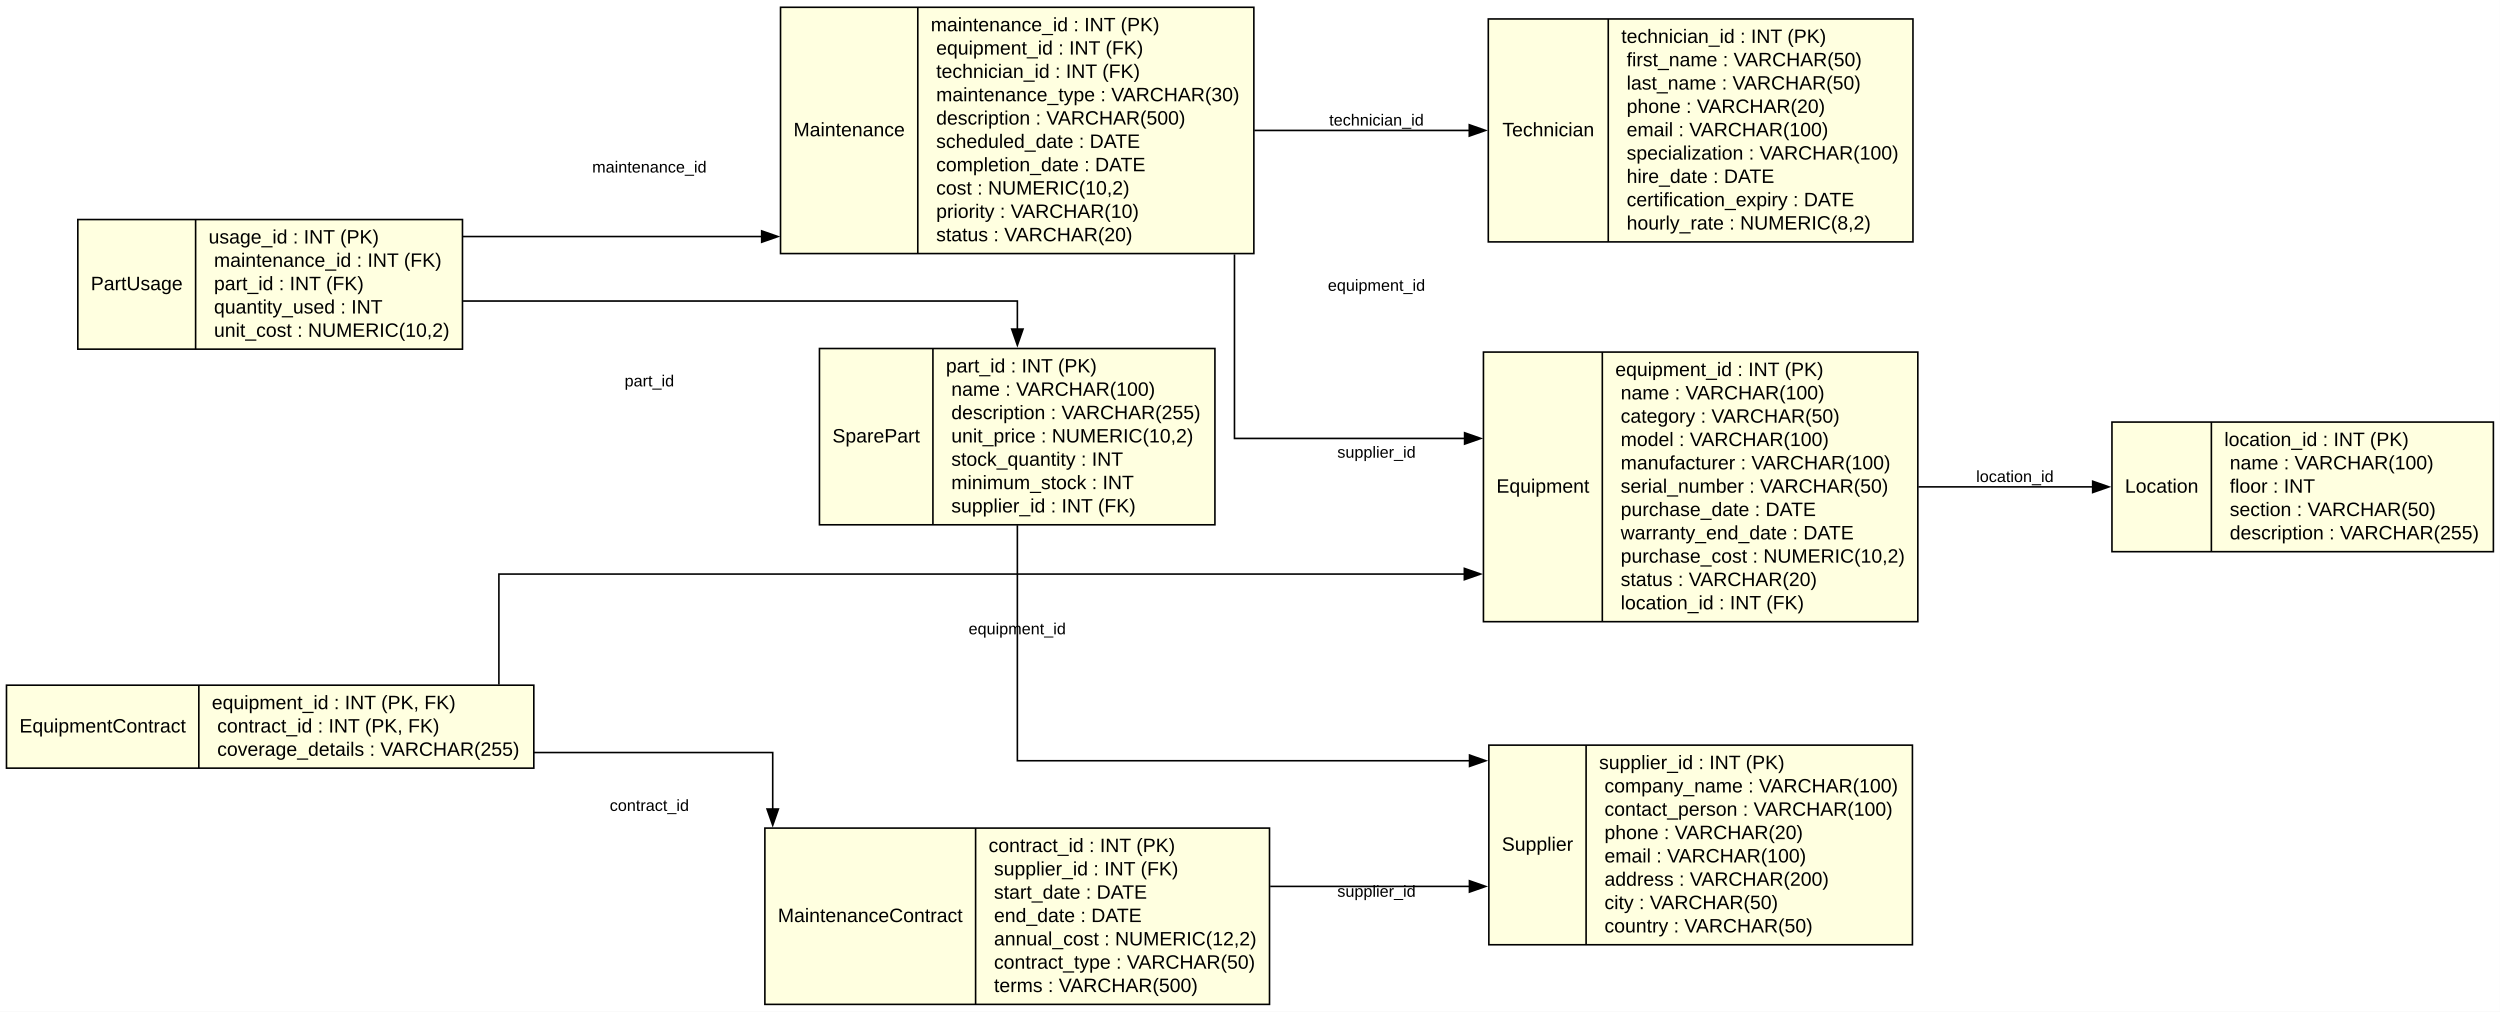
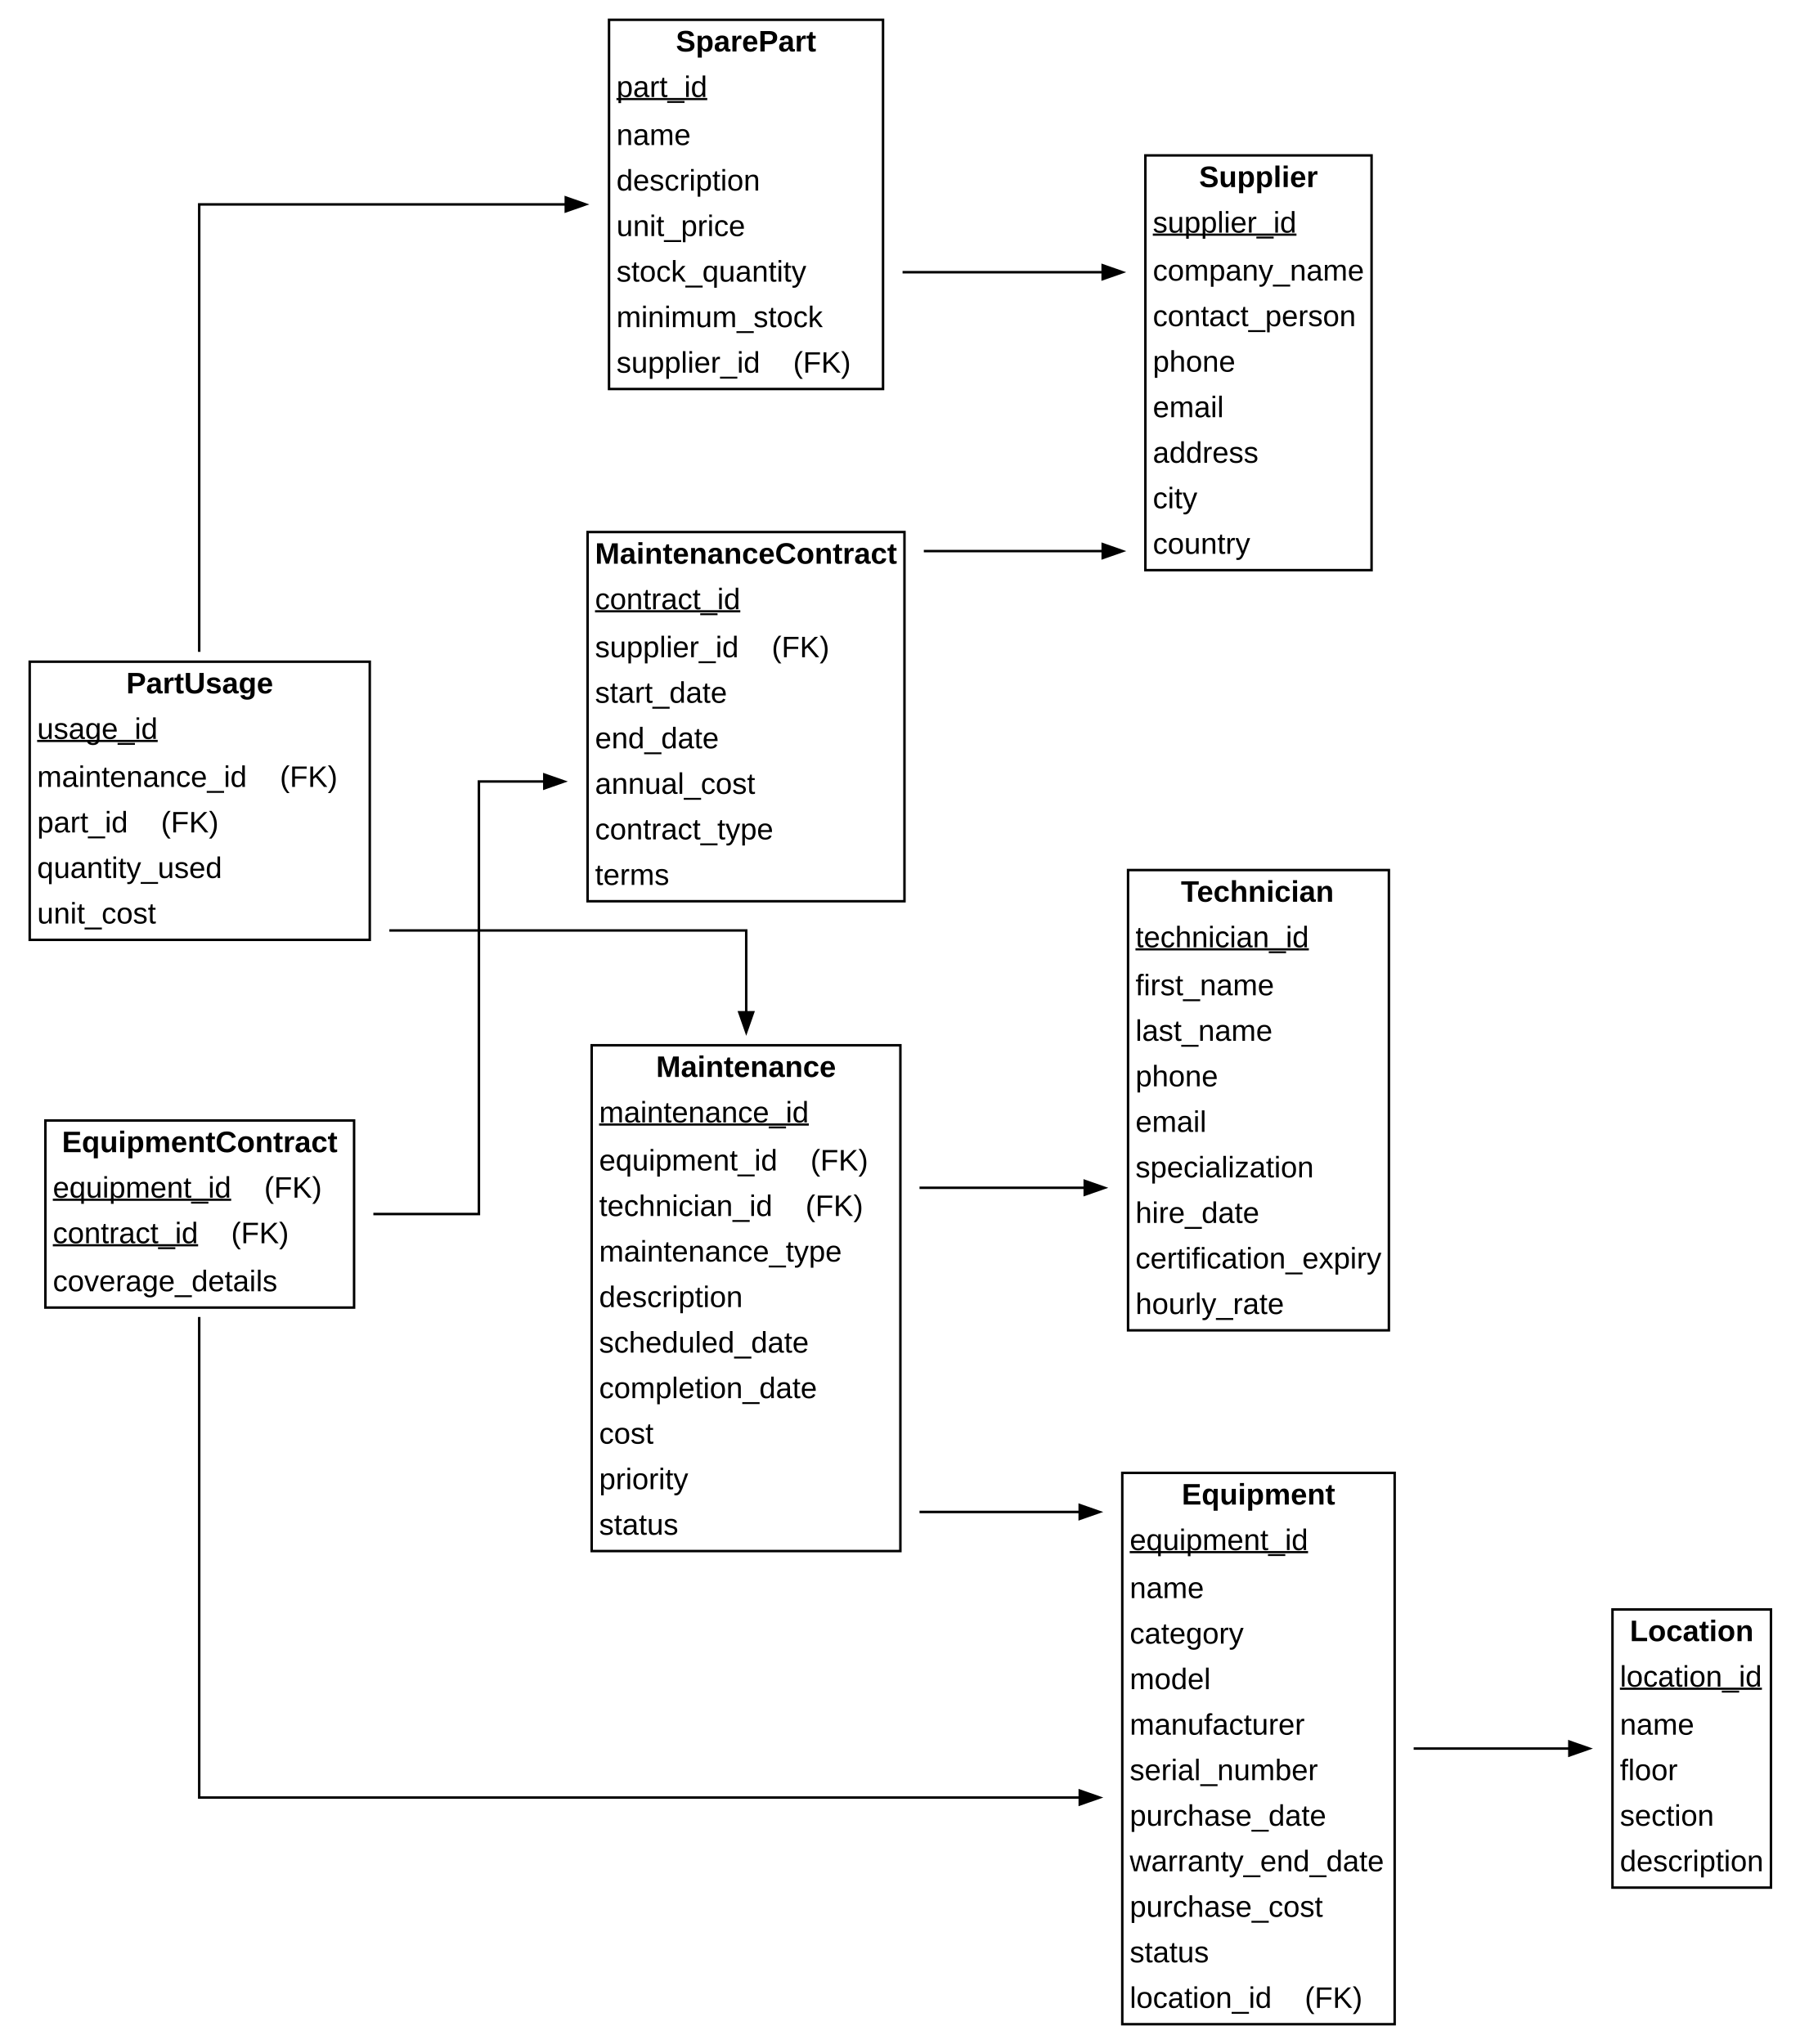
- <svg xmlns="http://www.w3.org/2000/svg" width="1543pt" height="624pt" viewBox="0.00 0.00 1543.00 624.00">
-   <g id="graph0" class="graph" transform="scale(1 1) rotate(0) translate(4 620.4)">
-     <polygon fill="white" stroke="none" points="-4,4 -4,-620.4 1538.92,-620.4 1538.92,4 -4,4" />
+ <svg xmlns="http://www.w3.org/2000/svg" width="727pt" height="826pt" viewBox="0.00 0.00 727.00 826.00">
+   <g id="graph0" class="graph" transform="scale(1 1) rotate(0) translate(4 822)">
+     <polygon fill="white" stroke="none" points="-4,4 -4,-822 723.48,-822 723.48,4 -4,4" />
    <g id="node1" class="node">
-       <polygon fill="lightyellow" stroke="black" points="1299.5,-279.9 1299.5,-359.9 1534.92,-359.9 1534.92,-279.9 1299.5,-279.9" />
-       <text xml:space="preserve" text-anchor="middle" x="1330.18" y="-316.3" font-family="Arial" font-size="12.00">Location</text>
-       <polyline fill="none" stroke="black" points="1360.86,-279.9 1360.86,-359.9" />
-       <text xml:space="preserve" text-anchor="start" x="1368.86" y="-345.1" font-family="Arial" font-size="12.00">location_id : INT (PK)</text>
-       <text xml:space="preserve" text-anchor="start" x="1368.86" y="-330.7" font-family="Arial" font-size="12.00"> name : VARCHAR(100)</text>
-       <text xml:space="preserve" text-anchor="start" x="1368.86" y="-316.3" font-family="Arial" font-size="12.00"> floor : INT</text>
-       <text xml:space="preserve" text-anchor="start" x="1368.86" y="-301.9" font-family="Arial" font-size="12.00"> section : VARCHAR(50)</text>
-       <text xml:space="preserve" text-anchor="start" x="1368.86" y="-287.5" font-family="Arial" font-size="12.00"> description : VARCHAR(255)</text>
+       <text xml:space="preserve" text-anchor="start" x="654.47" y="-158.8" font-family="Arial" font-weight="bold" font-size="12.00">Location</text>
+       <text xml:space="preserve" text-anchor="start" x="650.45" y="-140.4" font-family="Arial" text-decoration="underline" font-size="12.00">location_id</text>
+       <text xml:space="preserve" text-anchor="start" x="650.45" y="-121" font-family="Arial" font-size="12.00">name</text>
+       <text xml:space="preserve" text-anchor="start" x="650.45" y="-102.6" font-family="Arial" font-size="12.00">floor</text>
+       <text xml:space="preserve" text-anchor="start" x="650.45" y="-84.2" font-family="Arial" font-size="12.00">section</text>
+       <text xml:space="preserve" text-anchor="start" x="650.45" y="-65.8" font-family="Arial" font-size="12.00">description</text>
+       <polygon fill="none" stroke="black" points="647.45,-59.2 647.45,-171.6 711.48,-171.6 711.48,-59.2 647.45,-59.2" />
    </g>
    <g id="node2" class="node">
-       <polygon fill="lightyellow" stroke="black" points="914.92,-37.3 914.92,-160.5 1176.35,-160.5 1176.35,-37.3 914.92,-37.3" />
-       <text xml:space="preserve" text-anchor="middle" x="944.93" y="-95.3" font-family="Arial" font-size="12.00">Supplier</text>
-       <polyline fill="none" stroke="black" points="974.94,-37.3 974.94,-160.5" />
-       <text xml:space="preserve" text-anchor="start" x="982.94" y="-145.7" font-family="Arial" font-size="12.00">supplier_id : INT (PK)</text>
-       <text xml:space="preserve" text-anchor="start" x="982.94" y="-131.3" font-family="Arial" font-size="12.00"> company_name : VARCHAR(100)</text>
-       <text xml:space="preserve" text-anchor="start" x="982.94" y="-116.9" font-family="Arial" font-size="12.00"> contact_person : VARCHAR(100)</text>
-       <text xml:space="preserve" text-anchor="start" x="982.94" y="-102.5" font-family="Arial" font-size="12.00"> phone : VARCHAR(20)</text>
-       <text xml:space="preserve" text-anchor="start" x="982.94" y="-88.1" font-family="Arial" font-size="12.00"> email : VARCHAR(100)</text>
-       <text xml:space="preserve" text-anchor="start" x="982.94" y="-73.7" font-family="Arial" font-size="12.00"> address : VARCHAR(200)</text>
-       <text xml:space="preserve" text-anchor="start" x="982.94" y="-59.3" font-family="Arial" font-size="12.00"> city : VARCHAR(50)</text>
-       <text xml:space="preserve" text-anchor="start" x="982.94" y="-44.9" font-family="Arial" font-size="12.00"> country : VARCHAR(50)</text>
+       <text xml:space="preserve" text-anchor="start" x="480.43" y="-746.4" font-family="Arial" font-weight="bold" font-size="12.00">Supplier</text>
+       <text xml:space="preserve" text-anchor="start" x="461.74" y="-728" font-family="Arial" text-decoration="underline" font-size="12.00">supplier_id</text>
+       <text xml:space="preserve" text-anchor="start" x="461.74" y="-708.6" font-family="Arial" font-size="12.00">company_name</text>
+       <text xml:space="preserve" text-anchor="start" x="461.74" y="-690.2" font-family="Arial" font-size="12.00">contact_person</text>
+       <text xml:space="preserve" text-anchor="start" x="461.74" y="-671.8" font-family="Arial" font-size="12.00">phone</text>
+       <text xml:space="preserve" text-anchor="start" x="461.74" y="-653.4" font-family="Arial" font-size="12.00">email</text>
+       <text xml:space="preserve" text-anchor="start" x="461.74" y="-635" font-family="Arial" font-size="12.00">address</text>
+       <text xml:space="preserve" text-anchor="start" x="461.74" y="-616.6" font-family="Arial" font-size="12.00">city</text>
+       <text xml:space="preserve" text-anchor="start" x="461.74" y="-598.2" font-family="Arial" font-size="12.00">country</text>
+       <polygon fill="none" stroke="black" points="458.74,-591.6 458.74,-759.2 550.12,-759.2 550.12,-591.6 458.74,-591.6" />
    </g>
    <g id="node3" class="node">
-       <polygon fill="lightyellow" stroke="black" points="911.58,-236.7 911.58,-403.1 1179.68,-403.1 1179.68,-236.7 911.58,-236.7" />
-       <text xml:space="preserve" text-anchor="middle" x="948.27" y="-316.3" font-family="Arial" font-size="12.00">Equipment</text>
-       <polyline fill="none" stroke="black" points="984.95,-236.7 984.95,-403.1" />
-       <text xml:space="preserve" text-anchor="start" x="992.95" y="-388.3" font-family="Arial" font-size="12.00">equipment_id : INT (PK)</text>
-       <text xml:space="preserve" text-anchor="start" x="992.95" y="-373.9" font-family="Arial" font-size="12.00"> name : VARCHAR(100)</text>
-       <text xml:space="preserve" text-anchor="start" x="992.95" y="-359.5" font-family="Arial" font-size="12.00"> category : VARCHAR(50)</text>
-       <text xml:space="preserve" text-anchor="start" x="992.95" y="-345.1" font-family="Arial" font-size="12.00"> model : VARCHAR(100)</text>
-       <text xml:space="preserve" text-anchor="start" x="992.95" y="-330.7" font-family="Arial" font-size="12.00"> manufacturer : VARCHAR(100)</text>
-       <text xml:space="preserve" text-anchor="start" x="992.95" y="-316.3" font-family="Arial" font-size="12.00"> serial_number : VARCHAR(50)</text>
-       <text xml:space="preserve" text-anchor="start" x="992.95" y="-301.9" font-family="Arial" font-size="12.00"> purchase_date : DATE</text>
-       <text xml:space="preserve" text-anchor="start" x="992.95" y="-287.5" font-family="Arial" font-size="12.00"> warranty_end_date : DATE</text>
-       <text xml:space="preserve" text-anchor="start" x="992.95" y="-273.1" font-family="Arial" font-size="12.00"> purchase_cost : NUMERIC(10,2)</text>
-       <text xml:space="preserve" text-anchor="start" x="992.95" y="-258.7" font-family="Arial" font-size="12.00"> status : VARCHAR(20)</text>
-       <text xml:space="preserve" text-anchor="start" x="992.95" y="-244.3" font-family="Arial" font-size="12.00"> location_id : INT (FK)</text>
+       <text xml:space="preserve" text-anchor="start" x="473.43" y="-214" font-family="Arial" font-weight="bold" font-size="12.00">Equipment</text>
+       <text xml:space="preserve" text-anchor="start" x="452.41" y="-195.6" font-family="Arial" text-decoration="underline" font-size="12.00">equipment_id</text>
+       <text xml:space="preserve" text-anchor="start" x="452.41" y="-176.2" font-family="Arial" font-size="12.00">name</text>
+       <text xml:space="preserve" text-anchor="start" x="452.41" y="-157.8" font-family="Arial" font-size="12.00">category</text>
+       <text xml:space="preserve" text-anchor="start" x="452.41" y="-139.4" font-family="Arial" font-size="12.00">model</text>
+       <text xml:space="preserve" text-anchor="start" x="452.41" y="-121" font-family="Arial" font-size="12.00">manufacturer</text>
+       <text xml:space="preserve" text-anchor="start" x="452.41" y="-102.6" font-family="Arial" font-size="12.00">serial_number</text>
+       <text xml:space="preserve" text-anchor="start" x="452.41" y="-84.2" font-family="Arial" font-size="12.00">purchase_date</text>
+       <text xml:space="preserve" text-anchor="start" x="452.41" y="-65.8" font-family="Arial" font-size="12.00">warranty_end_date</text>
+       <text xml:space="preserve" text-anchor="start" x="452.41" y="-47.4" font-family="Arial" font-size="12.00">purchase_cost</text>
+       <text xml:space="preserve" text-anchor="start" x="452.41" y="-29" font-family="Arial" font-size="12.00">status</text>
+       <text xml:space="preserve" text-anchor="start" x="452.41" y="-10.6" font-family="Arial" font-size="12.00">location_id    (FK)</text>
+       <polygon fill="none" stroke="black" points="449.41,-4 449.41,-226.8 559.45,-226.8 559.45,-4 449.41,-4" />
    </g>
    <g id="edge1" class="edge">
-       <path fill="none" stroke="black" d="M1180.04,-319.9C1180.04,-319.9 1287.6,-319.9 1287.6,-319.9" />
-       <polygon fill="black" stroke="black" points="1287.6,-323.4 1297.6,-319.9 1287.6,-316.4 1287.6,-323.4" />
-       <text xml:space="preserve" text-anchor="middle" x="1239.59" y="-322.9" font-family="Arial" font-size="10.00">location_id</text>
+       <path fill="none" stroke="black" d="M567.13,-115.4C567.13,-115.4 630.03,-115.4 630.03,-115.4" />
+       <polygon fill="black" stroke="black" points="630.03,-118.2 638.03,-115.4 630.03,-112.6 630.03,-118.2" />
    </g>
    <g id="node4" class="node">
-       <polygon fill="lightyellow" stroke="black" points="914.58,-471.1 914.58,-608.7 1176.68,-608.7 1176.68,-471.1 914.58,-471.1" />
-       <text xml:space="preserve" text-anchor="middle" x="951.6" y="-536.3" font-family="Arial" font-size="12.00">Technician</text>
-       <polyline fill="none" stroke="black" points="988.62,-471.1 988.62,-608.7" />
-       <text xml:space="preserve" text-anchor="start" x="996.62" y="-593.9" font-family="Arial" font-size="12.00">technician_id : INT (PK)</text>
-       <text xml:space="preserve" text-anchor="start" x="996.62" y="-579.5" font-family="Arial" font-size="12.00"> first_name : VARCHAR(50)</text>
-       <text xml:space="preserve" text-anchor="start" x="996.62" y="-565.1" font-family="Arial" font-size="12.00"> last_name : VARCHAR(50)</text>
-       <text xml:space="preserve" text-anchor="start" x="996.62" y="-550.7" font-family="Arial" font-size="12.00"> phone : VARCHAR(20)</text>
-       <text xml:space="preserve" text-anchor="start" x="996.62" y="-536.3" font-family="Arial" font-size="12.00"> email : VARCHAR(100)</text>
-       <text xml:space="preserve" text-anchor="start" x="996.62" y="-521.9" font-family="Arial" font-size="12.00"> specialization : VARCHAR(100)</text>
-       <text xml:space="preserve" text-anchor="start" x="996.62" y="-507.5" font-family="Arial" font-size="12.00"> hire_date : DATE</text>
-       <text xml:space="preserve" text-anchor="start" x="996.62" y="-493.1" font-family="Arial" font-size="12.00"> certification_expiry : DATE</text>
-       <text xml:space="preserve" text-anchor="start" x="996.62" y="-478.7" font-family="Arial" font-size="12.00"> hourly_rate : NUMERIC(8,2)</text>
+       <text xml:space="preserve" text-anchor="start" x="473.09" y="-457.6" font-family="Arial" font-weight="bold" font-size="12.00">Technician</text>
+       <text xml:space="preserve" text-anchor="start" x="454.74" y="-439.2" font-family="Arial" text-decoration="underline" font-size="12.00">technician_id</text>
+       <text xml:space="preserve" text-anchor="start" x="454.74" y="-419.8" font-family="Arial" font-size="12.00">first_name</text>
+       <text xml:space="preserve" text-anchor="start" x="454.74" y="-401.4" font-family="Arial" font-size="12.00">last_name</text>
+       <text xml:space="preserve" text-anchor="start" x="454.74" y="-383" font-family="Arial" font-size="12.00">phone</text>
+       <text xml:space="preserve" text-anchor="start" x="454.74" y="-364.6" font-family="Arial" font-size="12.00">email</text>
+       <text xml:space="preserve" text-anchor="start" x="454.74" y="-346.2" font-family="Arial" font-size="12.00">specialization</text>
+       <text xml:space="preserve" text-anchor="start" x="454.74" y="-327.8" font-family="Arial" font-size="12.00">hire_date</text>
+       <text xml:space="preserve" text-anchor="start" x="454.74" y="-309.4" font-family="Arial" font-size="12.00">certification_expiry</text>
+       <text xml:space="preserve" text-anchor="start" x="454.74" y="-291" font-family="Arial" font-size="12.00">hourly_rate</text>
+       <polygon fill="none" stroke="black" points="451.74,-284.4 451.74,-470.4 557.12,-470.4 557.12,-284.4 451.74,-284.4" />
    </g>
    <g id="node5" class="node">
-       <polygon fill="lightyellow" stroke="black" points="501.77,-296.5 501.77,-405.3 745.85,-405.3 745.85,-296.5 501.77,-296.5" />
-       <text xml:space="preserve" text-anchor="middle" x="536.78" y="-347.3" font-family="Arial" font-size="12.00">SparePart</text>
-       <polyline fill="none" stroke="black" points="571.8,-296.5 571.8,-405.3" />
-       <text xml:space="preserve" text-anchor="start" x="579.8" y="-390.5" font-family="Arial" font-size="12.00">part_id : INT (PK)</text>
-       <text xml:space="preserve" text-anchor="start" x="579.8" y="-376.1" font-family="Arial" font-size="12.00"> name : VARCHAR(100)</text>
-       <text xml:space="preserve" text-anchor="start" x="579.8" y="-361.7" font-family="Arial" font-size="12.00"> description : VARCHAR(255)</text>
-       <text xml:space="preserve" text-anchor="start" x="579.8" y="-347.3" font-family="Arial" font-size="12.00"> unit_price : NUMERIC(10,2)</text>
-       <text xml:space="preserve" text-anchor="start" x="579.8" y="-332.9" font-family="Arial" font-size="12.00"> stock_quantity : INT</text>
-       <text xml:space="preserve" text-anchor="start" x="579.8" y="-318.5" font-family="Arial" font-size="12.00"> minimum_stock : INT</text>
-       <text xml:space="preserve" text-anchor="start" x="579.8" y="-304.1" font-family="Arial" font-size="12.00"> supplier_id : INT (FK)</text>
+       <text xml:space="preserve" text-anchor="start" x="269.05" y="-801.2" font-family="Arial" font-weight="bold" font-size="12.00">SparePart</text>
+       <text xml:space="preserve" text-anchor="start" x="245.05" y="-782.8" font-family="Arial" text-decoration="underline" font-size="12.00">part_id</text>
+       <text xml:space="preserve" text-anchor="start" x="245.05" y="-763.4" font-family="Arial" font-size="12.00">name</text>
+       <text xml:space="preserve" text-anchor="start" x="245.05" y="-745" font-family="Arial" font-size="12.00">description</text>
+       <text xml:space="preserve" text-anchor="start" x="245.05" y="-726.6" font-family="Arial" font-size="12.00">unit_price</text>
+       <text xml:space="preserve" text-anchor="start" x="245.05" y="-708.2" font-family="Arial" font-size="12.00">stock_quantity</text>
+       <text xml:space="preserve" text-anchor="start" x="245.05" y="-689.8" font-family="Arial" font-size="12.00">minimum_stock</text>
+       <text xml:space="preserve" text-anchor="start" x="245.05" y="-671.4" font-family="Arial" font-size="12.00">supplier_id    (FK)</text>
+       <polygon fill="none" stroke="black" points="242.05,-664.8 242.05,-814 352.75,-814 352.75,-664.8 242.05,-664.8" />
    </g>
    <g id="edge2" class="edge">
-       <path fill="none" stroke="black" d="M623.92,-296.24C623.92,-237.01 623.92,-150.87 623.92,-150.87 623.92,-150.87 903,-150.87 903,-150.87" />
-       <polygon fill="black" stroke="black" points="903,-154.37 913,-150.87 903,-147.37 903,-154.37" />
-       <text xml:space="preserve" text-anchor="middle" x="845.56" y="-337.9" font-family="Arial" font-size="10.00">supplier_id</text>
+       <path fill="none" stroke="black" d="M360.64,-712C360.64,-712 441.48,-712 441.48,-712" />
+       <polygon fill="black" stroke="black" points="441.48,-714.8 449.48,-712 441.48,-709.2 441.48,-714.8" />
    </g>
    <g id="node6" class="node">
-       <polygon fill="lightyellow" stroke="black" points="468.08,-0.5 468.08,-109.3 779.54,-109.3 779.54,-0.5 468.08,-0.5" />
-       <text xml:space="preserve" text-anchor="middle" x="533.11" y="-51.3" font-family="Arial" font-size="12.00">MaintenanceContract</text>
-       <polyline fill="none" stroke="black" points="598.14,-0.5 598.14,-109.3" />
-       <text xml:space="preserve" text-anchor="start" x="606.14" y="-94.5" font-family="Arial" font-size="12.00">contract_id : INT (PK)</text>
-       <text xml:space="preserve" text-anchor="start" x="606.14" y="-80.1" font-family="Arial" font-size="12.00"> supplier_id : INT (FK)</text>
-       <text xml:space="preserve" text-anchor="start" x="606.14" y="-65.7" font-family="Arial" font-size="12.00"> start_date : DATE</text>
-       <text xml:space="preserve" text-anchor="start" x="606.14" y="-51.3" font-family="Arial" font-size="12.00"> end_date : DATE</text>
-       <text xml:space="preserve" text-anchor="start" x="606.14" y="-36.9" font-family="Arial" font-size="12.00"> annual_cost : NUMERIC(12,2)</text>
-       <text xml:space="preserve" text-anchor="start" x="606.14" y="-22.5" font-family="Arial" font-size="12.00"> contract_type : VARCHAR(50)</text>
-       <text xml:space="preserve" text-anchor="start" x="606.14" y="-8.1" font-family="Arial" font-size="12.00"> terms : VARCHAR(500)</text>
+       <text xml:space="preserve" text-anchor="start" x="236.39" y="-594.2" font-family="Arial" font-weight="bold" font-size="12.00">MaintenanceContract</text>
+       <text xml:space="preserve" text-anchor="start" x="236.39" y="-575.8" font-family="Arial" text-decoration="underline" font-size="12.00">contract_id</text>
+       <text xml:space="preserve" text-anchor="start" x="236.39" y="-556.4" font-family="Arial" font-size="12.00">supplier_id    (FK)</text>
+       <text xml:space="preserve" text-anchor="start" x="236.39" y="-538" font-family="Arial" font-size="12.00">start_date</text>
+       <text xml:space="preserve" text-anchor="start" x="236.39" y="-519.6" font-family="Arial" font-size="12.00">end_date</text>
+       <text xml:space="preserve" text-anchor="start" x="236.39" y="-501.2" font-family="Arial" font-size="12.00">annual_cost</text>
+       <text xml:space="preserve" text-anchor="start" x="236.39" y="-482.8" font-family="Arial" font-size="12.00">contract_type</text>
+       <text xml:space="preserve" text-anchor="start" x="236.39" y="-464.4" font-family="Arial" font-size="12.00">terms</text>
+       <polygon fill="none" stroke="black" points="233.39,-457.8 233.39,-607 361.41,-607 361.41,-457.8 233.39,-457.8" />
    </g>
    <g id="edge3" class="edge">
-       <path fill="none" stroke="black" d="M779.98,-73.3C779.98,-73.3 902.94,-73.3 902.94,-73.3" />
-       <polygon fill="black" stroke="black" points="902.94,-76.8 912.94,-73.3 902.94,-69.8 902.94,-76.8" />
-       <text xml:space="preserve" text-anchor="middle" x="845.56" y="-66.9" font-family="Arial" font-size="10.00">supplier_id</text>
+       <path fill="none" stroke="black" d="M369.23,-599.3C369.23,-599.3 441.5,-599.3 441.5,-599.3" />
+       <polygon fill="black" stroke="black" points="441.5,-602.1 449.5,-599.3 441.5,-596.5 441.5,-602.1" />
    </g>
    <g id="node7" class="node">
-       <polygon fill="lightyellow" stroke="black" points="477.74,-463.9 477.74,-615.9 769.88,-615.9 769.88,-463.9 477.74,-463.9" />
-       <text xml:space="preserve" text-anchor="middle" x="520.1" y="-536.3" font-family="Arial" font-size="12.00">Maintenance</text>
-       <polyline fill="none" stroke="black" points="562.46,-463.9 562.46,-615.9" />
-       <text xml:space="preserve" text-anchor="start" x="570.46" y="-601.1" font-family="Arial" font-size="12.00">maintenance_id : INT (PK)</text>
-       <text xml:space="preserve" text-anchor="start" x="570.46" y="-586.7" font-family="Arial" font-size="12.00"> equipment_id : INT (FK)</text>
-       <text xml:space="preserve" text-anchor="start" x="570.46" y="-572.3" font-family="Arial" font-size="12.00"> technician_id : INT (FK)</text>
-       <text xml:space="preserve" text-anchor="start" x="570.46" y="-557.9" font-family="Arial" font-size="12.00"> maintenance_type : VARCHAR(30)</text>
-       <text xml:space="preserve" text-anchor="start" x="570.46" y="-543.5" font-family="Arial" font-size="12.00"> description : VARCHAR(500)</text>
-       <text xml:space="preserve" text-anchor="start" x="570.46" y="-529.1" font-family="Arial" font-size="12.00"> scheduled_date : DATE</text>
-       <text xml:space="preserve" text-anchor="start" x="570.46" y="-514.7" font-family="Arial" font-size="12.00"> completion_date : DATE</text>
-       <text xml:space="preserve" text-anchor="start" x="570.46" y="-500.3" font-family="Arial" font-size="12.00"> cost : NUMERIC(10,2)</text>
-       <text xml:space="preserve" text-anchor="start" x="570.46" y="-485.9" font-family="Arial" font-size="12.00"> priority : VARCHAR(10)</text>
-       <text xml:space="preserve" text-anchor="start" x="570.46" y="-471.5" font-family="Arial" font-size="12.00"> status : VARCHAR(20)</text>
+       <text xml:space="preserve" text-anchor="start" x="261.06" y="-386.8" font-family="Arial" font-weight="bold" font-size="12.00">Maintenance</text>
+       <text xml:space="preserve" text-anchor="start" x="238.04" y="-368.4" font-family="Arial" text-decoration="underline" font-size="12.00">maintenance_id</text>
+       <text xml:space="preserve" text-anchor="start" x="238.04" y="-349" font-family="Arial" font-size="12.00">equipment_id    (FK)</text>
+       <text xml:space="preserve" text-anchor="start" x="238.04" y="-330.6" font-family="Arial" font-size="12.00">technician_id    (FK)</text>
+       <text xml:space="preserve" text-anchor="start" x="238.04" y="-312.2" font-family="Arial" font-size="12.00">maintenance_type</text>
+       <text xml:space="preserve" text-anchor="start" x="238.04" y="-293.8" font-family="Arial" font-size="12.00">description</text>
+       <text xml:space="preserve" text-anchor="start" x="238.04" y="-275.4" font-family="Arial" font-size="12.00">scheduled_date</text>
+       <text xml:space="preserve" text-anchor="start" x="238.04" y="-257" font-family="Arial" font-size="12.00">completion_date</text>
+       <text xml:space="preserve" text-anchor="start" x="238.04" y="-238.6" font-family="Arial" font-size="12.00">cost</text>
+       <text xml:space="preserve" text-anchor="start" x="238.04" y="-220.2" font-family="Arial" font-size="12.00">priority</text>
+       <text xml:space="preserve" text-anchor="start" x="238.04" y="-201.8" font-family="Arial" font-size="12.00">status</text>
+       <polygon fill="none" stroke="black" points="235.04,-195.2 235.04,-399.6 359.76,-399.6 359.76,-195.2 235.04,-195.2" />
    </g>
    <g id="edge4" class="edge">
-       <path fill="none" stroke="black" d="M757.92,-463.4C757.92,-410.58 757.92,-349.8 757.92,-349.8 757.92,-349.8 899.95,-349.8 899.95,-349.8" />
-       <polygon fill="black" stroke="black" points="899.95,-353.3 909.95,-349.8 899.95,-346.3 899.95,-353.3" />
-       <text xml:space="preserve" text-anchor="middle" x="845.56" y="-440.9" font-family="Arial" font-size="10.00">equipment_id</text>
+       <path fill="none" stroke="black" d="M367.49,-211C367.49,-211 432.2,-211 432.2,-211" />
+       <polygon fill="black" stroke="black" points="432.2,-213.8 440.2,-211 432.2,-208.2 432.2,-213.8" />
    </g>
    <g id="edge5" class="edge">
-       <path fill="none" stroke="black" d="M770.16,-539.9C770.16,-539.9 902.84,-539.9 902.84,-539.9" />
-       <polygon fill="black" stroke="black" points="902.84,-543.4 912.84,-539.9 902.84,-536.4 902.84,-543.4" />
-       <text xml:space="preserve" text-anchor="middle" x="845.56" y="-542.9" font-family="Arial" font-size="10.00">technician_id</text>
+       <path fill="none" stroke="black" d="M367.49,-342C367.49,-342 434.24,-342 434.24,-342" />
+       <polygon fill="black" stroke="black" points="434.24,-344.8 442.24,-342 434.24,-339.2 434.24,-344.8" />
    </g>
    <g id="node8" class="node">
-       <polygon fill="lightyellow" stroke="black" points="44.03,-404.9 44.03,-484.9 281.44,-484.9 281.44,-404.9 44.03,-404.9" />
-       <text xml:space="preserve" text-anchor="middle" x="80.38" y="-441.3" font-family="Arial" font-size="12.00">PartUsage</text>
-       <polyline fill="none" stroke="black" points="116.73,-404.9 116.73,-484.9" />
-       <text xml:space="preserve" text-anchor="start" x="124.73" y="-470.1" font-family="Arial" font-size="12.00">usage_id : INT (PK)</text>
-       <text xml:space="preserve" text-anchor="start" x="124.73" y="-455.7" font-family="Arial" font-size="12.00"> maintenance_id : INT (FK)</text>
-       <text xml:space="preserve" text-anchor="start" x="124.73" y="-441.3" font-family="Arial" font-size="12.00"> part_id : INT (FK)</text>
-       <text xml:space="preserve" text-anchor="start" x="124.73" y="-426.9" font-family="Arial" font-size="12.00"> quantity_used : INT</text>
-       <text xml:space="preserve" text-anchor="start" x="124.73" y="-412.5" font-family="Arial" font-size="12.00"> unit_cost : NUMERIC(10,2)</text>
+       <text xml:space="preserve" text-anchor="start" x="47.01" y="-541.8" font-family="Arial" font-weight="bold" font-size="12.00">PartUsage</text>
+       <text xml:space="preserve" text-anchor="start" x="11" y="-523.4" font-family="Arial" text-decoration="underline" font-size="12.00">usage_id</text>
+       <text xml:space="preserve" text-anchor="start" x="11" y="-504" font-family="Arial" font-size="12.00">maintenance_id    (FK)</text>
+       <text xml:space="preserve" text-anchor="start" x="11" y="-485.6" font-family="Arial" font-size="12.00">part_id    (FK)</text>
+       <text xml:space="preserve" text-anchor="start" x="11" y="-467.2" font-family="Arial" font-size="12.00">quantity_used</text>
+       <text xml:space="preserve" text-anchor="start" x="11" y="-448.8" font-family="Arial" font-size="12.00">unit_cost</text>
+       <polygon fill="none" stroke="black" points="8,-442.2 8,-554.6 145.39,-554.6 145.39,-442.2 8,-442.2" />
    </g>
    <g id="edge7" class="edge">
-       <path fill="none" stroke="black" d="M281.8,-434.6C418.45,-434.6 623.92,-434.6 623.92,-434.6 623.92,-434.6 623.92,-417.31 623.92,-417.31" />
-       <polygon fill="black" stroke="black" points="627.42,-417.31 623.92,-407.31 620.42,-417.31 627.42,-417.31" />
-       <text xml:space="preserve" text-anchor="middle" x="396.78" y="-381.9" font-family="Arial" font-size="10.00">part_id</text>
+       <path fill="none" stroke="black" d="M76.48,-558.59C76.48,-629.98 76.48,-739.4 76.48,-739.4 76.48,-739.4 224.58,-739.4 224.58,-739.4" />
+       <polygon fill="black" stroke="black" points="224.58,-742.2 232.58,-739.4 224.58,-736.6 224.58,-742.2" />
    </g>
    <g id="edge6" class="edge">
-       <path fill="none" stroke="black" d="M281.77,-474.4C281.77,-474.4 466.11,-474.4 466.11,-474.4" />
-       <polygon fill="black" stroke="black" points="466.11,-477.9 476.11,-474.4 466.11,-470.9 466.11,-477.9" />
-       <text xml:space="preserve" text-anchor="middle" x="396.78" y="-513.9" font-family="Arial" font-size="10.00">maintenance_id</text>
+       <path fill="none" stroke="black" d="M153.3,-446C217.06,-446 297.48,-446 297.48,-446 297.48,-446 297.48,-412.93 297.48,-412.93" />
+       <polygon fill="black" stroke="black" points="300.28,-412.93 297.48,-404.93 294.68,-412.93 300.28,-412.93" />
    </g>
    <g id="node9" class="node">
-       <polygon fill="lightyellow" stroke="black" points="0,-146.3 0,-197.5 325.47,-197.5 325.47,-146.3 0,-146.3" />
-       <text xml:space="preserve" text-anchor="middle" x="59.36" y="-168.3" font-family="Arial" font-size="12.00">EquipmentContract</text>
-       <polyline fill="none" stroke="black" points="118.72,-146.3 118.72,-197.5" />
-       <text xml:space="preserve" text-anchor="start" x="126.72" y="-182.7" font-family="Arial" font-size="12.00">equipment_id : INT (PK, FK)</text>
-       <text xml:space="preserve" text-anchor="start" x="126.72" y="-168.3" font-family="Arial" font-size="12.00"> contract_id : INT (PK, FK)</text>
-       <text xml:space="preserve" text-anchor="start" x="126.72" y="-153.9" font-family="Arial" font-size="12.00"> coverage_details : VARCHAR(255)</text>
+       <text xml:space="preserve" text-anchor="start" x="21.03" y="-356.4" font-family="Arial" font-weight="bold" font-size="12.00">EquipmentContract</text>
+       <text xml:space="preserve" text-anchor="start" x="17.34" y="-338" font-family="Arial" text-decoration="underline" font-size="12.00">equipment_id</text>
+       <text xml:space="preserve" text-anchor="start" x="89.39" y="-338" font-family="Arial" font-size="12.00">    (FK)</text>
+       <text xml:space="preserve" text-anchor="start" x="17.34" y="-319.6" font-family="Arial" text-decoration="underline" font-size="12.00">contract_id</text>
+       <text xml:space="preserve" text-anchor="start" x="76.04" y="-319.6" font-family="Arial" font-size="12.00">    (FK)</text>
+       <text xml:space="preserve" text-anchor="start" x="17.34" y="-300.2" font-family="Arial" font-size="12.00">coverage_details</text>
+       <polygon fill="none" stroke="black" points="14.34,-293.6 14.34,-369.2 139.05,-369.2 139.05,-293.6 14.34,-293.6" />
    </g>
    <g id="edge8" class="edge">
-       <path fill="none" stroke="black" d="M303.92,-197.89C303.92,-225.77 303.92,-266.1 303.92,-266.1 303.92,-266.1 899.8,-266.1 899.8,-266.1" />
-       <polygon fill="black" stroke="black" points="899.8,-269.6 909.8,-266.1 899.8,-262.6 899.8,-269.6" />
-       <text xml:space="preserve" text-anchor="middle" x="623.81" y="-228.9" font-family="Arial" font-size="10.00">equipment_id</text>
+       <path fill="none" stroke="black" d="M76.48,-289.79C76.48,-222.09 76.48,-95.6 76.48,-95.6 76.48,-95.6 432.23,-95.6 432.23,-95.6" />
+       <polygon fill="black" stroke="black" points="432.23,-98.4 440.23,-95.6 432.23,-92.8 432.23,-98.4" />
    </g>
    <g id="edge9" class="edge">
-       <path fill="none" stroke="black" d="M325.55,-155.93C400.44,-155.93 472.92,-155.93 472.92,-155.93 472.92,-155.93 472.92,-121.07 472.92,-121.07" />
-       <polygon fill="black" stroke="black" points="476.42,-121.07 472.92,-111.07 469.42,-121.07 476.42,-121.07" />
-       <text xml:space="preserve" text-anchor="middle" x="396.78" y="-119.9" font-family="Arial" font-size="10.00">contract_id</text>
+       <path fill="none" stroke="black" d="M146.84,-331.4C169.78,-331.4 189.48,-331.4 189.48,-331.4 189.48,-331.4 189.48,-506.2 189.48,-506.2 189.48,-506.2 215.9,-506.2 215.9,-506.2" />
+       <polygon fill="black" stroke="black" points="215.9,-509 223.9,-506.2 215.9,-503.4 215.9,-509" />
    </g>
  </g>
</svg>
